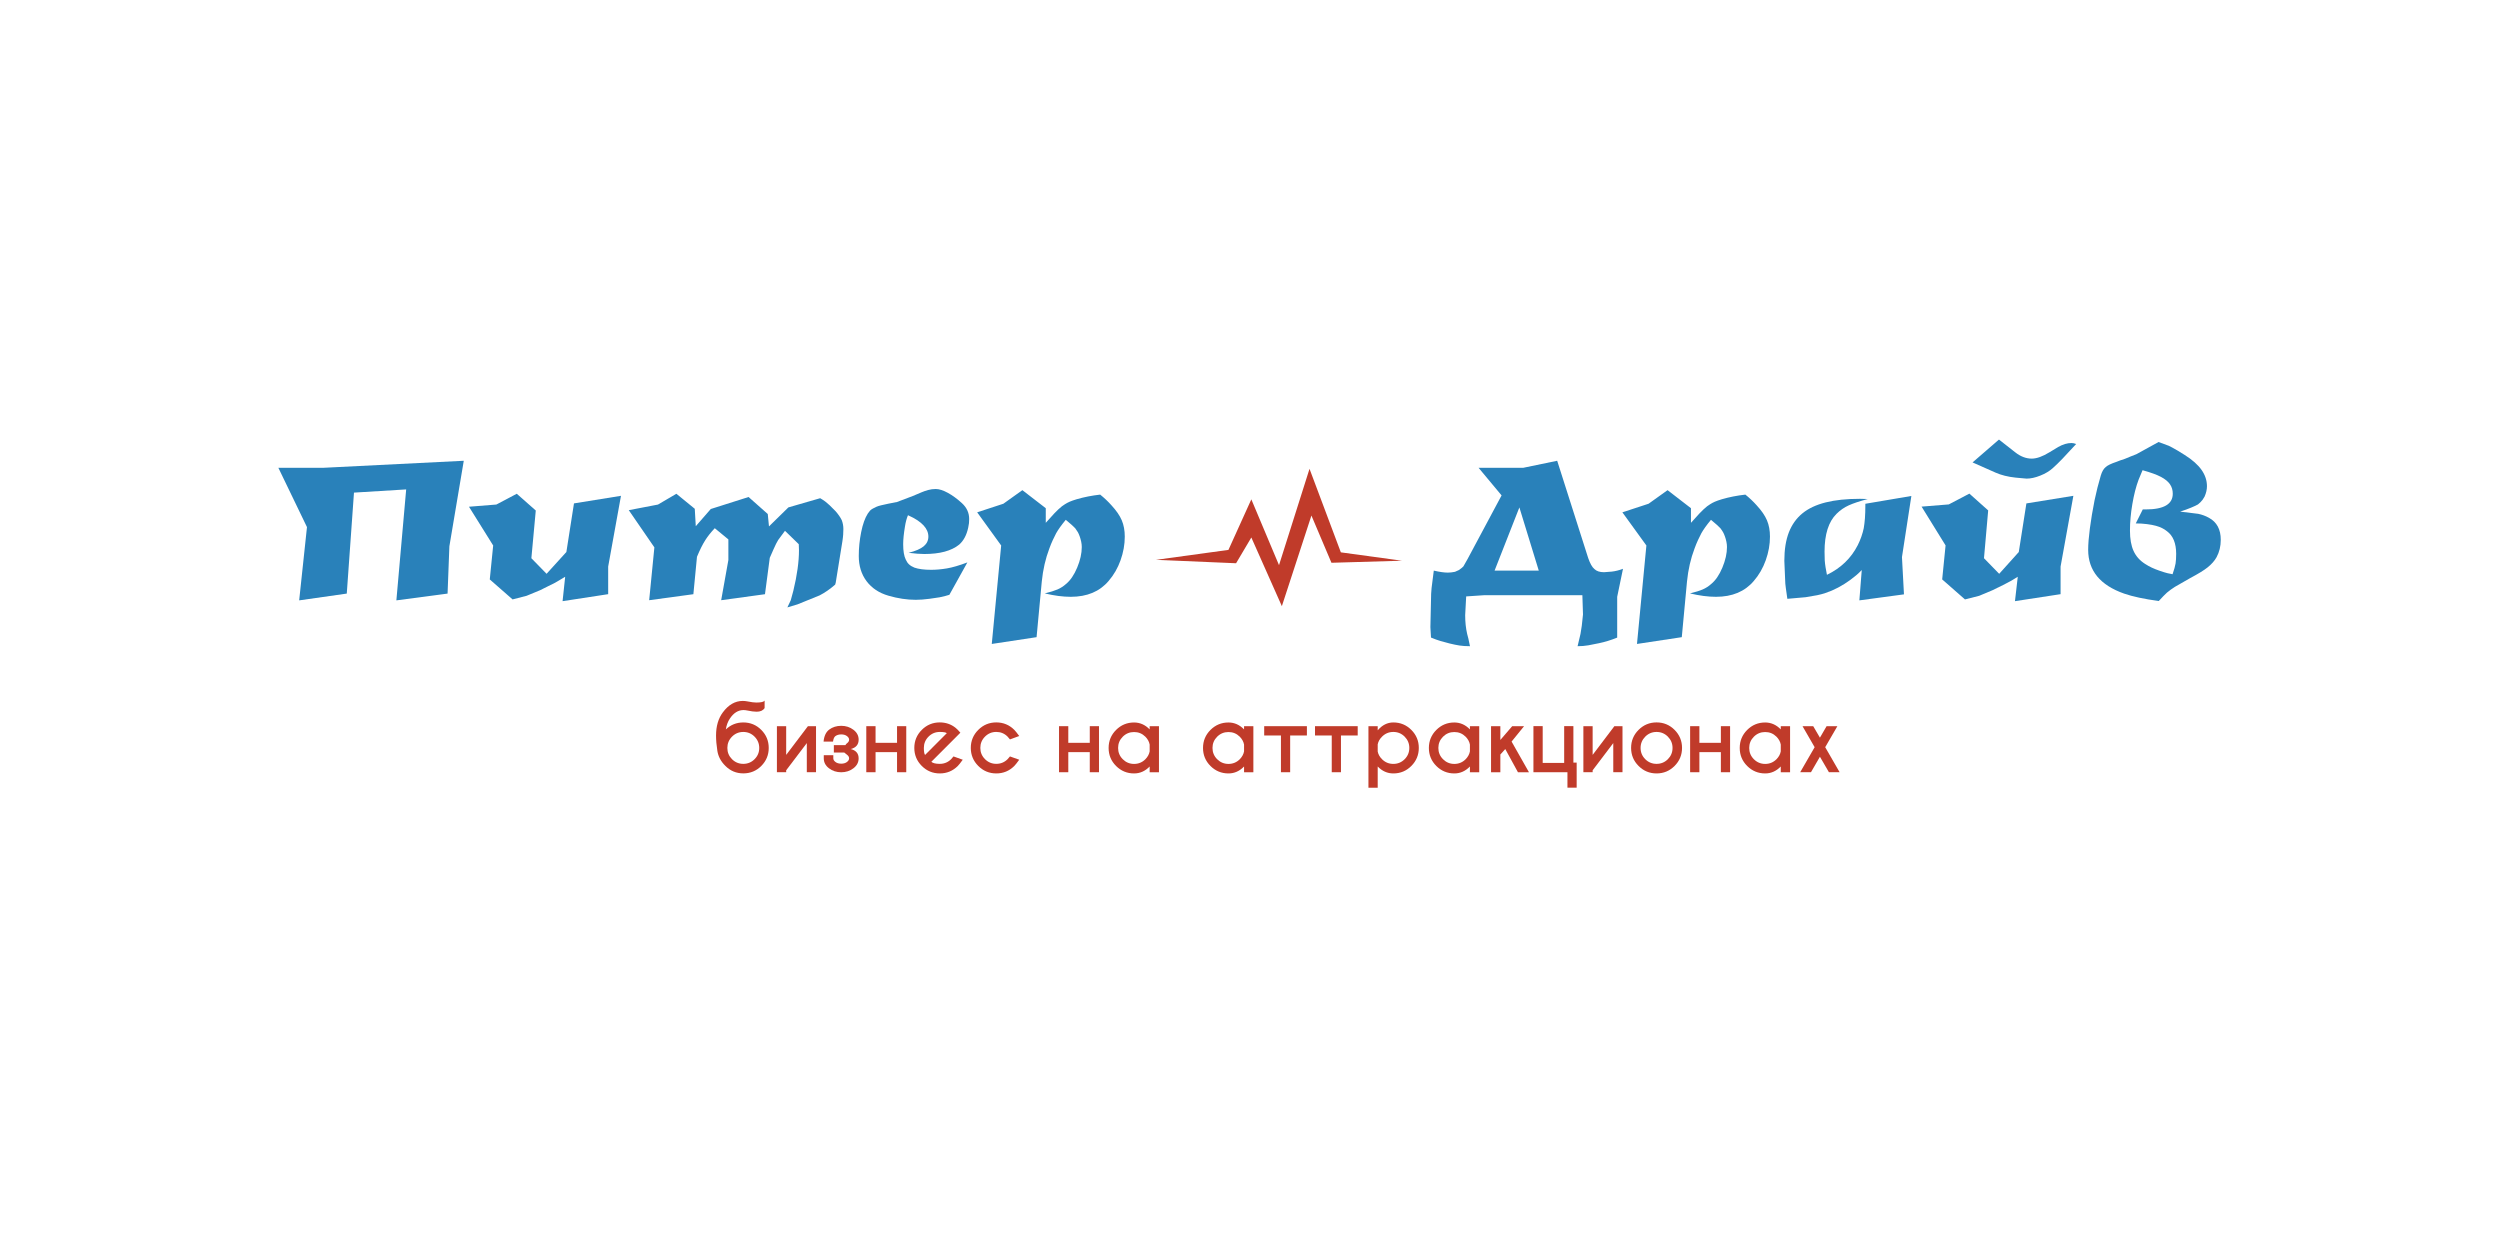
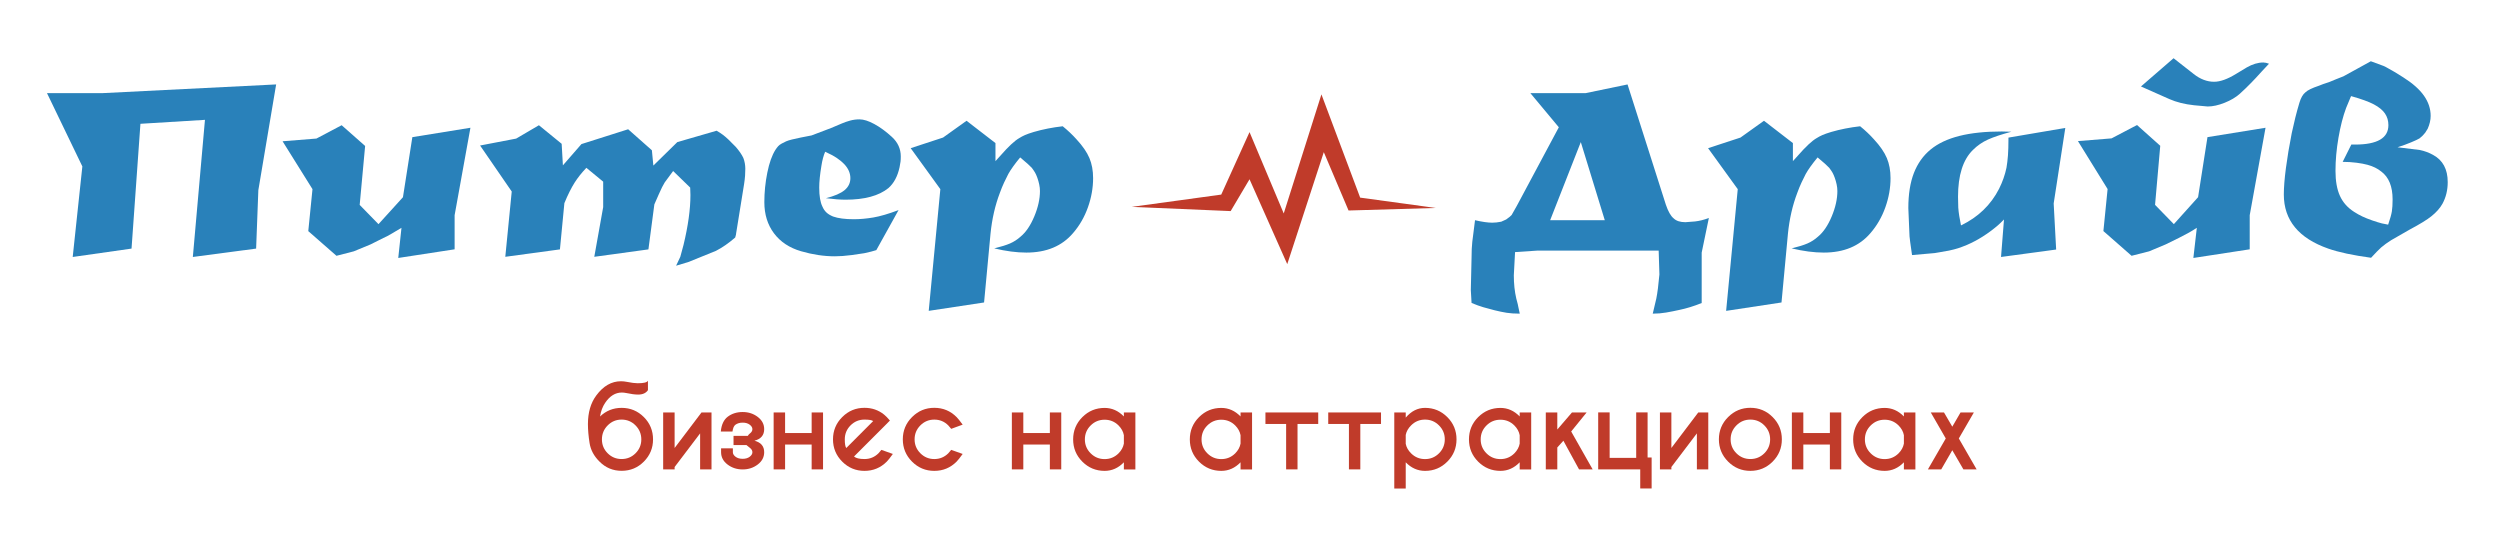
- <svg xmlns="http://www.w3.org/2000/svg" version="1.1" id="Layer_1" x="0px" y="0px" width="300px" height="150px" viewBox="0 0 300 150" enable-background="new 0 0 300 150" xml:space="preserve">
+ <svg xmlns="http://www.w3.org/2000/svg" version="1.1" id="Layer_1" x="0px" y="0px" width="306.334px" height="65.333px" viewBox="0 0 306.334 65.333" enable-background="new 0 0 306.334 65.333" xml:space="preserve">
  <g>
-     <path fill="#2981BA" d="M55.653,55.292l-1.728,10.267l-0.216,5.672l-6.144,0.813l1.176-13.314l-6.264,0.383l-0.864,12.117   l-5.712,0.814l0.936-8.792l-3.432-7.114h5.352L55.653,55.292z" />
-     <path fill="#2981BA" d="M74.517,59.498l-1.536,8.492V71.3l-5.472,0.84l0.312-2.928c-0.353,0.208-0.668,0.397-0.948,0.565   c-0.28,0.168-0.548,0.309-0.804,0.421l-0.432,0.216l-0.432,0.216l-0.384,0.192l-1.632,0.674l-1.68,0.433l-2.736-2.397l0.408-4.074   l-2.904-4.65l3.288-0.264l2.448-1.294l2.28,2.012l-0.528,5.725l1.824,1.869l2.376-2.616l0.912-5.832L74.517,59.498z" />
-     <path fill="#2981BA" d="M92.277,63.169l2.328-2.28l3.816-1.104c0.224,0.128,0.432,0.264,0.624,0.408   c0.128,0.096,0.296,0.24,0.504,0.432l0.72,0.72c0.336,0.384,0.583,0.744,0.744,1.08c0.128,0.336,0.192,0.688,0.192,1.056   c0,0.208-0.008,0.432-0.024,0.672c-0.016,0.24-0.048,0.513-0.096,0.816l-0.48,2.976l-0.264,1.632l-0.024,0.144l-0.024,0.168   l-0.072,0.264c-0.624,0.544-1.248,0.977-1.872,1.296l-2.664,1.08l-1.2,0.36l0.408-0.864l0.312-1.152   c0.448-1.856,0.672-3.472,0.672-4.848l-0.024-0.72l-1.656-1.608l-0.816,1.104c-0.144,0.224-0.336,0.608-0.576,1.152   c-0.144,0.336-0.288,0.664-0.432,0.984l-0.576,4.368l-5.256,0.72l0.864-4.824v-2.472l-1.632-1.344   c-0.256,0.272-0.472,0.52-0.648,0.744c-0.176,0.225-0.336,0.448-0.48,0.672c-0.336,0.528-0.672,1.2-1.008,2.016l-0.432,4.488   l-5.304,0.72l0.624-6.339l-3.072-4.466l3.504-0.672l2.208-1.297l2.208,1.803l0.12,2.091l1.8-2.064l4.536-1.44l2.304,2.04   L92.277,63.169z" />
-     <path fill="#2981BA" d="M109.029,66.337c0.832-0.208,1.436-0.468,1.812-0.78s0.564-0.7,0.564-1.164c0-0.48-0.192-0.928-0.576-1.344   c-0.192-0.208-0.436-0.412-0.732-0.612c-0.296-0.2-0.676-0.404-1.14-0.612c-0.16,0.384-0.28,0.832-0.36,1.344   c-0.144,0.864-0.216,1.576-0.216,2.136c0,0.816,0.104,1.432,0.312,1.848c0.096,0.225,0.224,0.412,0.384,0.564   c0.16,0.152,0.375,0.285,0.648,0.396c0.496,0.176,1.167,0.264,2.016,0.264c0.592,0,1.22-0.056,1.884-0.168   c0.664-0.112,1.484-0.352,2.46-0.72l-2.16,3.888l-0.504,0.144c-0.24,0.064-0.464,0.116-0.672,0.156   c-0.208,0.04-0.616,0.1-1.224,0.18s-1.152,0.12-1.632,0.12c-1.056,0-2.148-0.164-3.276-0.492c-1.128-0.328-2.004-0.908-2.628-1.74   s-0.936-1.84-0.936-3.024c0-0.96,0.096-1.916,0.288-2.868c0.192-0.952,0.456-1.692,0.792-2.22c0.096-0.144,0.184-0.26,0.264-0.348   s0.192-0.172,0.336-0.252s0.288-0.152,0.432-0.216c0.144-0.063,0.332-0.124,0.564-0.18s0.52-0.12,0.864-0.192   c0.344-0.072,0.692-0.14,1.044-0.204l1.896-0.72c0.352-0.144,0.711-0.296,1.08-0.456c0.224-0.096,0.48-0.184,0.768-0.264   c0.288-0.08,0.592-0.12,0.912-0.12c0.4,0,0.88,0.152,1.44,0.456c0.56,0.304,1.128,0.72,1.704,1.248   c0.576,0.528,0.864,1.16,0.864,1.896c0,0.208-0.008,0.376-0.024,0.504s-0.048,0.312-0.096,0.552   c-0.192,0.88-0.552,1.552-1.08,2.016c-0.928,0.752-2.32,1.128-4.176,1.128C110.429,66.481,109.797,66.434,109.029,66.337z" />
-     <path fill="#2981BA" d="M122.685,58.819l2.808,2.166v1.752l0.48-0.528c0.768-0.88,1.375-1.448,1.824-1.704   c0.176-0.112,0.364-0.212,0.564-0.3s0.484-0.188,0.852-0.3c0.88-0.256,1.816-0.44,2.808-0.552c0.496,0.4,0.944,0.824,1.344,1.272   c0.592,0.64,1.008,1.244,1.248,1.812c0.24,0.568,0.36,1.22,0.36,1.956c0,0.944-0.168,1.888-0.504,2.832   c-0.336,0.944-0.816,1.776-1.44,2.496c-1.072,1.264-2.584,1.896-4.536,1.896c-0.944,0-1.984-0.136-3.12-0.408   c0.656-0.16,1.167-0.32,1.536-0.48c0.368-0.16,0.704-0.375,1.008-0.648c0.528-0.432,0.976-1.088,1.344-1.968   s0.552-1.704,0.552-2.472c0-0.208-0.024-0.424-0.072-0.648c-0.048-0.224-0.108-0.436-0.18-0.636   c-0.072-0.2-0.144-0.364-0.216-0.492c-0.072-0.128-0.18-0.288-0.324-0.48c-0.192-0.208-0.568-0.544-1.128-1.008   c-0.528,0.64-0.912,1.176-1.152,1.608c-0.128,0.24-0.264,0.516-0.408,0.828s-0.28,0.645-0.408,0.996   c-0.464,1.216-0.768,2.544-0.912,3.984l-0.624,6.667l-5.376,0.814l1.128-11.816l-2.88-3.979l3.144-1.031L122.685,58.819z" />
-     <path fill="#2981BA" d="M189.885,71.425h-4.128h-7.656l-2.16,0.144l-0.12,2.256c0,0.816,0.08,1.568,0.24,2.256l0.144,0.551   l0.049,0.24l0.144,0.672c-0.491,0-0.915-0.027-1.271-0.084s-0.744-0.137-1.164-0.24c-0.419-0.105-0.791-0.206-1.116-0.303   c-0.324-0.097-0.701-0.232-1.128-0.41l-0.072-1.254l0.072-3.161c0-0.595,0.023-1.106,0.071-1.532   c0.049-0.426,0.136-1.122,0.265-2.087c0.688,0.16,1.248,0.24,1.68,0.24c0.16,0,0.296-0.008,0.408-0.024   c0.111-0.016,0.264-0.04,0.456-0.072l0.479-0.216c0.272-0.192,0.448-0.336,0.528-0.432l0.504-0.888l4.08-7.632l-2.76-3.312h5.352   l4.08-0.846l3.72,11.672c0.225,0.655,0.473,1.095,0.744,1.318c0.256,0.256,0.64,0.384,1.152,0.384l0.936-0.072   c0.433-0.048,0.88-0.16,1.345-0.336l-0.696,3.36v4.896c-0.752,0.304-1.48,0.527-2.184,0.672c-0.433,0.096-0.856,0.18-1.272,0.252   s-0.849,0.107-1.296,0.107l0.347-1.469c0.108-0.531,0.209-1.31,0.301-2.337L189.885,71.425z M179.349,68.474h5.304l-2.328-7.584   L179.349,68.474z" />
-     <path fill="#2981BA" d="M200.108,58.819l2.808,2.166v1.752l0.48-0.528c0.768-0.88,1.376-1.448,1.824-1.704   c0.176-0.112,0.363-0.212,0.563-0.3s0.483-0.188,0.853-0.3c0.879-0.256,1.815-0.44,2.808-0.552c0.496,0.4,0.943,0.824,1.344,1.272   c0.592,0.64,1.008,1.244,1.248,1.812c0.24,0.568,0.36,1.22,0.36,1.956c0,0.944-0.168,1.888-0.504,2.832   c-0.336,0.944-0.816,1.776-1.44,2.496c-1.072,1.264-2.584,1.896-4.536,1.896c-0.944,0-1.983-0.136-3.12-0.408   c0.656-0.16,1.168-0.32,1.536-0.48c0.368-0.16,0.704-0.375,1.008-0.648c0.528-0.432,0.977-1.088,1.345-1.968   c0.367-0.88,0.552-1.704,0.552-2.472c0-0.208-0.024-0.424-0.072-0.648s-0.107-0.436-0.18-0.636c-0.072-0.2-0.145-0.364-0.216-0.492   c-0.072-0.128-0.181-0.288-0.324-0.48c-0.192-0.208-0.568-0.544-1.128-1.008c-0.528,0.64-0.912,1.176-1.152,1.608   c-0.128,0.24-0.264,0.516-0.408,0.828c-0.144,0.312-0.279,0.645-0.407,0.996c-0.465,1.216-0.769,2.544-0.912,3.984l-0.624,6.667   l-5.376,0.814l1.128-11.816l-2.88-3.979l3.144-1.031L200.108,58.819z" />
-     <path fill="#2981BA" d="M229.364,59.516l-1.128,7.334l0.24,4.473l-5.353,0.721l0.288-3.642l-0.312,0.312l-0.288,0.264   c-0.96,0.816-1.96,1.448-3,1.896c-0.353,0.144-0.641,0.252-0.864,0.324c-0.225,0.072-0.521,0.148-0.888,0.228l-1.393,0.24   l-2.184,0.192c-0.064-0.464-0.124-0.888-0.18-1.272c-0.057-0.384-0.084-0.72-0.084-1.008l-0.097-2.28   c0-1.344,0.181-2.479,0.54-3.408c0.36-0.928,0.9-1.688,1.62-2.28c0.72-0.592,1.652-1.032,2.796-1.32s2.517-0.432,4.116-0.432   l0.937,0.024c-0.961,0.256-1.717,0.508-2.269,0.756s-1.044,0.588-1.476,1.02c-0.96,0.944-1.44,2.456-1.44,4.536l0.024,1.056   c0.016,0.24,0.048,0.512,0.096,0.816c0.048,0.304,0.104,0.608,0.168,0.912c1.664-0.8,2.896-1.985,3.696-3.554   c0.336-0.672,0.576-1.353,0.72-2.041c0.063-0.369,0.111-0.769,0.144-1.201c0.032-0.433,0.049-0.961,0.049-1.585v-0.144   L229.364,59.516z" />
-     <path fill="#2981BA" d="M248.804,59.498l-1.535,8.492V71.3l-5.473,0.84l0.336-2.928c-0.32,0.208-0.575,0.365-0.768,0.469   c-0.192,0.104-0.521,0.277-0.984,0.517l-1.271,0.625l-1.608,0.674l-1.704,0.433l-2.735-2.4l0.407-4.08l-2.88-4.656l3.265-0.264   l2.472-1.296l2.256,2.016l-0.504,5.736l1.824,1.872l2.352-2.616l0.912-5.832L248.804,59.498z M239.876,52.748l1.944,1.524   c0.64,0.508,1.304,0.762,1.992,0.762c0.592,0,1.304-0.256,2.136-0.768l1.032-0.624c0.56-0.32,1.096-0.48,1.607-0.48   c0.16,0,0.344,0.04,0.553,0.12l-0.696,0.744c-0.433,0.48-0.752,0.824-0.96,1.032c-0.4,0.416-0.792,0.796-1.176,1.14   c-0.385,0.344-0.876,0.636-1.477,0.876c-0.6,0.24-1.148,0.36-1.644,0.36l-1.32-0.12c-0.912-0.096-1.712-0.296-2.4-0.6l-2.76-1.224   L239.876,52.748z" />
-     <path fill="#2981BA" d="M259.052,72.122c-1.761-0.24-3.145-0.536-4.152-0.888c-2.88-1.008-4.32-2.76-4.32-5.256   c0-0.672,0.068-1.528,0.204-2.568s0.324-2.168,0.564-3.384c0.111-0.528,0.228-1.032,0.348-1.512s0.252-0.96,0.396-1.44   c0.144-0.48,0.336-0.816,0.575-1.008c0.208-0.208,0.648-0.424,1.32-0.648l0.432-0.168l0.576-0.192l0.696-0.288l0.672-0.264   l2.664-1.464c0.768,0.288,1.18,0.44,1.236,0.456c0.056,0.016,0.195,0.088,0.42,0.216c0.128,0.064,0.34,0.184,0.636,0.36   s0.58,0.352,0.853,0.528c0.911,0.576,1.584,1.172,2.016,1.788c0.432,0.616,0.647,1.268,0.647,1.956c0,0.4-0.096,0.816-0.287,1.248   c-0.081,0.144-0.16,0.272-0.24,0.384c-0.16,0.208-0.345,0.392-0.552,0.552c-0.16,0.096-0.433,0.225-0.816,0.384   c-0.384,0.16-0.824,0.32-1.32,0.48l2.16,0.264c0.464,0.096,0.896,0.256,1.296,0.48c0.944,0.512,1.416,1.392,1.416,2.64   c0,0.768-0.168,1.464-0.504,2.088c-0.24,0.432-0.6,0.84-1.08,1.224c-0.416,0.336-1.12,0.768-2.112,1.296l-1.8,1.032   c-0.176,0.112-0.348,0.228-0.516,0.348s-0.316,0.236-0.444,0.348s-0.272,0.252-0.432,0.42   C259.443,71.702,259.259,71.897,259.052,72.122z M257.107,56.425l-0.48,1.15c-0.304,0.814-0.552,1.781-0.743,2.899   c-0.192,1.118-0.288,2.188-0.288,3.209c0,0.99,0.144,1.8,0.432,2.431s0.744,1.146,1.368,1.545c0.271,0.176,0.544,0.328,0.815,0.456   c0.272,0.127,0.592,0.255,0.961,0.383c0.367,0.128,0.68,0.224,0.936,0.288c0.08,0.016,0.279,0.056,0.6,0.12   c0.192-0.56,0.313-0.988,0.36-1.284c0.048-0.296,0.072-0.684,0.072-1.164c0-1.264-0.368-2.168-1.104-2.712   c-0.352-0.288-0.792-0.504-1.319-0.648c-0.288-0.08-0.648-0.148-1.08-0.204c-0.433-0.056-0.881-0.084-1.345-0.084l0.841-1.68h0.359   c2.16,0,3.24-0.628,3.24-1.886c0-0.43-0.112-0.808-0.336-1.134c-0.225-0.326-0.584-0.621-1.08-0.883S258.083,56.696,257.107,56.425   z" />
+     <g>
+       <path fill="#2981BA" d="M33.837,10.345l-2.181,12.958l-0.272,7.158l-7.754,1.027l1.484-16.803l-7.906,0.484l-1.09,15.292    l-7.209,1.027l1.182-11.095l-4.332-8.979h6.754L33.837,10.345z" />
+       <path fill="#2981BA" d="M57.644,15.654l-1.938,10.717v4.178l-6.906,1.06l0.394-3.695c-0.444,0.263-0.843,0.501-1.197,0.714    s-0.692,0.39-1.015,0.531l-0.545,0.273l-0.545,0.273l-0.484,0.243l-2.06,0.85l-2.12,0.546l-3.453-3.024l0.515-5.142l-3.665-5.868    l4.15-0.333l3.089-1.633l2.877,2.54l-0.667,7.225l2.302,2.358l2.999-3.301l1.151-7.36L57.644,15.654z" />
+       <path fill="#2981BA" d="M80.058,20.288l2.938-2.877l4.816-1.393c0.283,0.162,0.545,0.333,0.788,0.515    c0.162,0.122,0.374,0.303,0.636,0.545l0.909,0.909c0.424,0.485,0.737,0.939,0.939,1.363c0.161,0.424,0.242,0.869,0.242,1.333    c0,0.263-0.01,0.545-0.03,0.848c-0.021,0.303-0.061,0.646-0.121,1.03l-0.606,3.756l-0.333,2.06l-0.03,0.182l-0.03,0.212    l-0.091,0.333c-0.788,0.687-1.575,1.232-2.363,1.636l-3.362,1.363l-1.515,0.455l0.515-1.091l0.394-1.454    c0.565-2.342,0.848-4.381,0.848-6.119l-0.03-0.909l-2.09-2.029l-1.03,1.394c-0.182,0.283-0.424,0.768-0.727,1.454    c-0.182,0.424-0.364,0.838-0.545,1.242l-0.727,5.513l-6.633,0.908l1.09-6.088v-3.12l-2.06-1.696    c-0.323,0.343-0.596,0.656-0.818,0.939s-0.424,0.565-0.605,0.848c-0.424,0.666-0.848,1.514-1.272,2.544l-0.545,5.665l-6.694,0.908    l0.788-8l-3.877-5.637l4.422-0.848l2.787-1.636l2.787,2.275l0.151,2.639l2.271-2.604l5.725-1.817l2.908,2.574L80.058,20.288z" />
+       <path fill="#2981BA" d="M101.2,24.286c1.05-0.262,1.813-0.591,2.287-0.984c0.474-0.394,0.712-0.883,0.712-1.469    c0-0.606-0.243-1.171-0.727-1.696c-0.243-0.262-0.551-0.52-0.924-0.772c-0.374-0.252-0.854-0.509-1.439-0.772    c-0.202,0.484-0.354,1.05-0.454,1.696c-0.182,1.091-0.273,1.989-0.273,2.696c0,1.03,0.131,1.808,0.394,2.333    c0.121,0.283,0.282,0.52,0.484,0.712c0.202,0.192,0.475,0.358,0.818,0.5c0.626,0.223,1.474,0.333,2.544,0.333    c0.747,0,1.54-0.071,2.378-0.212c0.837-0.141,1.873-0.444,3.104-0.909l-2.726,4.907l-0.636,0.182    c-0.303,0.081-0.586,0.146-0.848,0.197c-0.263,0.05-0.777,0.126-1.544,0.227c-0.768,0.101-1.454,0.151-2.06,0.151    c-1.333,0-2.71-0.207-4.134-0.621c-1.423-0.414-2.529-1.146-3.317-2.196c-0.787-1.049-1.181-2.322-1.181-3.816    c0-1.211,0.121-2.418,0.364-3.62c0.242-1.201,0.575-2.135,1-2.802c0.121-0.182,0.232-0.328,0.333-0.439    c0.101-0.111,0.242-0.217,0.424-0.318c0.182-0.101,0.364-0.192,0.545-0.273c0.182-0.08,0.419-0.156,0.712-0.227    c0.292-0.07,0.656-0.151,1.09-0.242c0.434-0.091,0.873-0.177,1.317-0.257l2.393-0.909c0.444-0.182,0.898-0.374,1.363-0.576    c0.283-0.121,0.606-0.232,0.969-0.333c0.364-0.101,0.747-0.152,1.151-0.152c0.504,0,1.11,0.192,1.817,0.576    c0.707,0.384,1.423,0.909,2.15,1.575c0.727,0.666,1.09,1.464,1.09,2.393c0,0.263-0.01,0.475-0.03,0.636    c-0.021,0.162-0.061,0.394-0.121,0.697c-0.242,1.111-0.697,1.958-1.363,2.544c-1.171,0.95-2.928,1.424-5.271,1.424    C102.967,24.468,102.169,24.407,101.2,24.286z" />
+       <path fill="#2981BA" d="M118.434,14.798l3.544,2.734v2.211l0.606-0.667c0.969-1.11,1.736-1.827,2.302-2.15    c0.222-0.141,0.459-0.268,0.712-0.379c0.252-0.11,0.61-0.237,1.075-0.378c1.11-0.323,2.292-0.555,3.544-0.697    c0.626,0.505,1.191,1.041,1.696,1.605c0.747,0.808,1.272,1.57,1.575,2.287c0.303,0.717,0.454,1.54,0.454,2.469    c0,1.192-0.212,2.383-0.636,3.574c-0.425,1.192-1.03,2.241-1.817,3.15c-1.354,1.596-3.262,2.393-5.725,2.393    c-1.192,0-2.504-0.171-3.938-0.515c0.828-0.202,1.474-0.403,1.939-0.605c0.464-0.202,0.888-0.474,1.271-0.818    c0.667-0.545,1.231-1.373,1.696-2.484c0.465-1.11,0.697-2.15,0.697-3.12c0-0.262-0.03-0.535-0.091-0.818    c-0.062-0.283-0.137-0.55-0.228-0.803c-0.091-0.252-0.182-0.459-0.272-0.621c-0.091-0.161-0.228-0.363-0.409-0.605    c-0.242-0.262-0.717-0.687-1.424-1.272c-0.666,0.808-1.15,1.484-1.454,2.03c-0.162,0.303-0.333,0.651-0.515,1.045    c-0.182,0.394-0.354,0.813-0.515,1.257c-0.586,1.535-0.969,3.211-1.151,5.028l-0.788,8.414L113.8,38.09l1.424-14.913l-3.635-5.021    l3.968-1.301L118.434,14.798z" />
+       <path fill="#2981BA" d="M203.243,30.708h-5.21h-9.662l-2.726,0.182l-0.151,2.847c0,1.03,0.101,1.979,0.303,2.847l0.182,0.697    l0.061,0.303l0.182,0.848c-0.62,0-1.154-0.036-1.604-0.106c-0.449-0.071-0.939-0.173-1.469-0.304    c-0.529-0.133-0.999-0.26-1.409-0.381c-0.41-0.122-0.885-0.294-1.424-0.518l-0.091-1.583l0.091-3.989    c0-0.751,0.03-1.396,0.091-1.934c0.061-0.538,0.171-1.416,0.333-2.634c0.868,0.202,1.575,0.303,2.12,0.303    c0.202,0,0.374-0.01,0.516-0.03c0.141-0.02,0.333-0.05,0.575-0.091l0.605-0.272c0.344-0.243,0.565-0.424,0.667-0.545l0.636-1.121    l5.149-9.632l-3.483-4.18h6.754l5.149-1.068l4.695,14.731c0.282,0.828,0.595,1.382,0.938,1.664    c0.323,0.323,0.808,0.484,1.454,0.484l1.182-0.091c0.545-0.061,1.11-0.202,1.696-0.424l-0.879,4.241v6.179    c-0.949,0.383-1.868,0.666-2.756,0.848c-0.546,0.122-1.081,0.228-1.605,0.318c-0.525,0.091-1.07,0.136-1.636,0.136l0.438-1.855    c0.136-0.669,0.263-1.652,0.379-2.95L203.243,30.708z M189.946,26.982h6.694l-2.938-9.572L189.946,26.982z" />
+       <path fill="#2981BA" d="M216.147,14.798l3.544,2.734v2.211l0.605-0.667c0.969-1.11,1.736-1.827,2.302-2.15    c0.222-0.141,0.459-0.268,0.712-0.379c0.252-0.11,0.61-0.237,1.075-0.378c1.11-0.323,2.292-0.555,3.544-0.697    c0.626,0.505,1.191,1.041,1.696,1.605c0.747,0.808,1.272,1.57,1.575,2.287c0.303,0.717,0.454,1.54,0.454,2.469    c0,1.192-0.212,2.383-0.636,3.574c-0.425,1.192-1.03,2.241-1.817,3.15c-1.354,1.596-3.262,2.393-5.725,2.393    c-1.192,0-2.505-0.171-3.938-0.515c0.827-0.202,1.474-0.403,1.938-0.605c0.464-0.202,0.888-0.474,1.271-0.818    c0.667-0.545,1.231-1.373,1.696-2.484c0.465-1.11,0.697-2.15,0.697-3.12c0-0.262-0.03-0.535-0.091-0.818    c-0.062-0.283-0.137-0.55-0.228-0.803c-0.091-0.252-0.182-0.459-0.272-0.621c-0.091-0.161-0.228-0.363-0.409-0.605    c-0.242-0.262-0.717-0.687-1.424-1.272c-0.666,0.808-1.15,1.484-1.454,2.03c-0.161,0.303-0.333,0.651-0.515,1.045    c-0.182,0.394-0.354,0.813-0.515,1.257c-0.586,1.535-0.97,3.211-1.151,5.028l-0.787,8.414l-6.785,1.029l1.424-14.913l-3.635-5.021    l3.968-1.301L216.147,14.798z" />
+       <path fill="#2981BA" d="M253.069,15.676l-1.424,9.256l0.303,5.645l-6.754,0.911l0.363-4.596l-0.394,0.394l-0.364,0.333    c-1.211,1.03-2.474,1.828-3.786,2.393c-0.444,0.182-0.808,0.318-1.09,0.409c-0.283,0.091-0.656,0.187-1.121,0.288l-1.757,0.303    l-2.756,0.242c-0.081-0.585-0.157-1.121-0.228-1.605c-0.07-0.485-0.105-0.909-0.105-1.272l-0.121-2.877    c0-1.696,0.227-3.13,0.681-4.301c0.455-1.17,1.137-2.13,2.045-2.877c0.909-0.747,2.085-1.302,3.528-1.666    c1.444-0.364,3.176-0.545,5.195-0.545l1.181,0.03c-1.211,0.323-2.165,0.641-2.862,0.954c-0.696,0.313-1.317,0.742-1.862,1.287    c-1.212,1.192-1.817,3.1-1.817,5.725l0.03,1.333c0.02,0.303,0.061,0.646,0.121,1.03c0.061,0.384,0.131,0.768,0.212,1.151    c2.1-1.01,3.654-2.505,4.665-4.485c0.424-0.849,0.727-1.707,0.908-2.576c0.08-0.465,0.141-0.97,0.182-1.516    c0.04-0.545,0.061-1.212,0.061-2v-0.182L253.069,15.676z" />
+       <path fill="#2981BA" d="M277.604,15.654l-1.938,10.717v4.178l-6.905,1.06l0.424-3.695c-0.404,0.263-0.728,0.46-0.97,0.592    c-0.242,0.131-0.656,0.349-1.241,0.652l-1.605,0.789l-2.029,0.85l-2.15,0.546l-3.453-3.029l0.515-5.149l-3.635-5.876l4.119-0.333    l3.12-1.636l2.847,2.544l-0.636,7.239l2.302,2.362l2.969-3.301l1.151-7.36L277.604,15.654z M266.336,7.135l2.454,1.923    c0.807,0.641,1.646,0.961,2.514,0.961c0.747,0,1.646-0.323,2.695-0.969l1.303-0.787c0.707-0.404,1.383-0.606,2.029-0.606    c0.202,0,0.435,0.051,0.697,0.151l-0.879,0.939c-0.545,0.606-0.949,1.041-1.211,1.302c-0.506,0.525-1,1.005-1.484,1.439    c-0.485,0.435-1.105,0.803-1.863,1.105c-0.757,0.303-1.449,0.455-2.074,0.455l-1.666-0.151c-1.151-0.122-2.161-0.374-3.029-0.757    l-3.483-1.545L266.336,7.135z" />
+       <path fill="#2981BA" d="M290.536,31.586c-2.222-0.303-3.968-0.676-5.239-1.121c-3.635-1.272-5.452-3.483-5.452-6.633    c0-0.848,0.085-1.928,0.257-3.241c0.172-1.313,0.409-2.736,0.712-4.271c0.142-0.666,0.288-1.302,0.439-1.908    c0.151-0.605,0.318-1.211,0.5-1.817c0.182-0.605,0.424-1.03,0.727-1.272c0.263-0.262,0.817-0.535,1.666-0.818l0.545-0.212    l0.728-0.243l0.878-0.363l0.849-0.333l3.361-1.848c0.97,0.363,1.489,0.556,1.561,0.575c0.07,0.021,0.247,0.111,0.529,0.273    c0.162,0.081,0.43,0.232,0.803,0.454c0.374,0.223,0.732,0.444,1.075,0.667c1.151,0.727,2,1.479,2.545,2.256    c0.545,0.778,0.817,1.601,0.817,2.469c0,0.505-0.121,1.03-0.363,1.575c-0.102,0.182-0.202,0.343-0.303,0.484    c-0.202,0.263-0.435,0.495-0.696,0.697c-0.202,0.121-0.546,0.283-1.03,0.484c-0.484,0.202-1.04,0.404-1.666,0.606l2.727,0.333    c0.585,0.122,1.13,0.323,1.635,0.606c1.191,0.646,1.787,1.757,1.787,3.332c0,0.969-0.212,1.848-0.636,2.635    c-0.303,0.545-0.757,1.061-1.363,1.545c-0.525,0.424-1.413,0.969-2.665,1.636l-2.271,1.302c-0.223,0.142-0.439,0.288-0.651,0.439    s-0.399,0.298-0.561,0.439c-0.162,0.142-0.344,0.318-0.545,0.53C291.031,31.056,290.799,31.303,290.536,31.586z M288.083,11.776    l-0.605,1.451c-0.384,1.028-0.697,2.248-0.939,3.658c-0.242,1.411-0.363,2.761-0.363,4.051c0,1.25,0.182,2.272,0.545,3.068    s0.939,1.446,1.727,1.95c0.344,0.222,0.687,0.414,1.03,0.575c0.343,0.162,0.747,0.323,1.211,0.484    c0.465,0.161,0.858,0.282,1.182,0.363c0.101,0.02,0.354,0.07,0.757,0.151c0.243-0.707,0.395-1.247,0.455-1.62    s0.091-0.863,0.091-1.469c0-1.595-0.465-2.736-1.394-3.423c-0.444-0.363-1-0.636-1.666-0.818    c-0.363-0.101-0.817-0.186-1.363-0.257c-0.545-0.07-1.11-0.106-1.696-0.106l1.061-2.12h0.454c2.727,0,4.089-0.793,4.089-2.381    c0-0.542-0.141-1.02-0.424-1.432c-0.283-0.412-0.737-0.783-1.362-1.115C290.243,12.455,289.314,12.118,288.083,11.776z" />
+     </g>
+     <g>
+       <path fill="#C03B2A" d="M73.525,51.035c0.737-0.705,1.618-1.058,2.644-1.058c1.066,0,1.975,0.377,2.725,1.129    c0.75,0.752,1.125,1.664,1.125,2.735c0,1.058-0.374,1.964-1.122,2.718c-0.748,0.755-1.657,1.132-2.728,1.132    c-1.062,0-1.968-0.379-2.718-1.139c-0.673-0.664-1.077-1.421-1.21-2.271s-0.2-1.622-0.2-2.318c0-1.419,0.341-2.587,1.023-3.505    c0.859-1.161,1.867-1.741,3.023-1.741c0.239,0,0.481,0.024,0.725,0.074c0.556,0.113,1.001,0.169,1.335,0.169    c0.737,0,1.152-0.104,1.248-0.312v1.159c-0.244,0.361-0.646,0.542-1.207,0.542c-0.371,0-0.852-0.063-1.444-0.189    c-0.194-0.041-0.377-0.061-0.549-0.061c-0.795,0-1.478,0.422-2.047,1.268C73.833,49.833,73.625,50.388,73.525,51.035z     M73.756,53.841c0,0.664,0.235,1.231,0.705,1.701c0.47,0.47,1.04,0.705,1.708,0.705c0.664,0,1.232-0.235,1.705-0.705    s0.708-1.037,0.708-1.701c0-0.669-0.236-1.24-0.708-1.715s-1.041-0.712-1.705-0.712c-0.669,0-1.238,0.237-1.708,0.712    C73.991,52.601,73.756,53.172,73.756,53.841z" />
+       <path fill="#C03B2A" d="M81.26,50.54h1.403v4.353l3.294-4.353h1.227v6.976h-1.396v-4.413l-3.125,4.122v0.291H81.26V50.54z" />
+       <path fill="#C03B2A" d="M92.445,54.003c0.795,0.204,1.193,0.674,1.193,1.41c0,0.602-0.263,1.103-0.79,1.505    s-1.142,0.604-1.847,0.604c-0.709,0-1.328-0.201-1.854-0.604s-0.79-0.903-0.79-1.505v-0.481h1.444v0.481    c0,0.203,0.11,0.389,0.332,0.556c0.221,0.168,0.511,0.251,0.868,0.251c0.353,0,0.639-0.083,0.861-0.251    c0.221-0.167,0.332-0.353,0.332-0.556c0-0.198-0.099-0.375-0.298-0.528c-0.145-0.104-0.289-0.222-0.434-0.353h-1.58v-1.125h1.749    c0.072-0.122,0.158-0.22,0.258-0.292c0.203-0.153,0.305-0.33,0.305-0.528c0-0.199-0.111-0.382-0.332-0.55    c-0.222-0.167-0.508-0.25-0.861-0.25c-0.357,0-0.655,0.088-0.895,0.264c-0.181,0.141-0.298,0.416-0.353,0.827h-1.43    c0.077-0.836,0.359-1.441,0.848-1.816c0.51-0.384,1.121-0.576,1.83-0.576c0.705,0,1.321,0.2,1.847,0.6    c0.526,0.4,0.79,0.9,0.79,1.502C93.638,53.324,93.24,53.796,92.445,54.003z" />
+       <path fill="#C03B2A" d="M100.85,57.515h-1.396v-3.044H96.2v3.044h-1.403V50.54H96.2v2.522h3.254V50.54h1.396V57.515z" />
+       <path fill="#C03B2A" d="M104.646,55.936c0.235,0.208,0.662,0.312,1.281,0.312c0.668,0,1.24-0.235,1.715-0.705    c0.059-0.063,0.178-0.203,0.359-0.42l1.403,0.501c-0.343,0.475-0.592,0.789-0.746,0.942c-0.754,0.755-1.665,1.132-2.731,1.132    c-1.062,0-1.971-0.377-2.725-1.132c-0.755-0.755-1.132-1.665-1.132-2.731s0.377-1.978,1.132-2.731    c0.754-0.755,1.663-1.133,2.725-1.133c0.913,0,1.712,0.276,2.399,0.827c0.113,0.095,0.224,0.196,0.332,0.306    c0.045,0.045,0.174,0.188,0.387,0.427l-0.705,0.712L104.646,55.936z M106.992,51.597c-0.158-0.122-0.513-0.183-1.064-0.183    c-0.665,0-1.233,0.236-1.705,0.708c-0.472,0.473-0.708,1.043-0.708,1.712c0,0.547,0.061,0.901,0.183,1.064L106.992,51.597z" />
+       <path fill="#C03B2A" d="M116.556,55.123l1.403,0.501c-0.343,0.475-0.592,0.789-0.746,0.942c-0.754,0.755-1.665,1.132-2.731,1.132    c-1.062,0-1.971-0.377-2.725-1.132c-0.755-0.755-1.132-1.665-1.132-2.731s0.377-1.978,1.132-2.731    c0.754-0.755,1.663-1.133,2.725-1.133c1.066,0,1.977,0.378,2.731,1.133c0.154,0.153,0.402,0.463,0.746,0.928l-1.403,0.516    c-0.181-0.222-0.303-0.363-0.366-0.427c-0.47-0.471-1.04-0.705-1.708-0.705c-0.665,0-1.233,0.236-1.705,0.708    c-0.472,0.473-0.708,1.043-0.708,1.712c0,0.664,0.236,1.232,0.708,1.705c0.472,0.472,1.041,0.708,1.705,0.708    c0.668,0,1.24-0.235,1.715-0.705C116.255,55.479,116.375,55.339,116.556,55.123z" />
+       <path fill="#C03B2A" d="M130.039,57.515h-1.396v-3.044h-3.253v3.044h-1.403V50.54h1.403v2.522h3.253V50.54h1.396V57.515z" />
+       <path fill="#C03B2A" d="M137.712,51.028V50.54h1.41v6.982h-1.41v-0.874c-0.678,0.7-1.464,1.05-2.359,1.05    c-1.066,0-1.976-0.376-2.729-1.128c-0.752-0.753-1.128-1.662-1.128-2.729s0.376-1.977,1.128-2.729    c0.753-0.753,1.662-1.129,2.729-1.129C136.248,49.984,137.034,50.333,137.712,51.028z M137.712,54.356v-1.03    c-0.081-0.438-0.299-0.836-0.651-1.192c-0.474-0.471-1.043-0.705-1.708-0.705c-0.669,0-1.239,0.234-1.711,0.705    c-0.473,0.47-0.709,1.039-0.709,1.708c0,0.664,0.236,1.232,0.709,1.705c0.472,0.472,1.042,0.708,1.711,0.708    c0.665,0,1.234-0.235,1.708-0.705C137.413,55.193,137.631,54.794,137.712,54.356z" />
+       <path fill="#C03B2A" d="M152.009,51.028V50.54h1.41v6.982h-1.41v-0.874c-0.678,0.7-1.464,1.05-2.359,1.05    c-1.066,0-1.976-0.376-2.729-1.128c-0.752-0.753-1.128-1.662-1.128-2.729s0.376-1.977,1.128-2.729    c0.753-0.753,1.662-1.129,2.729-1.129C150.545,49.984,151.331,50.333,152.009,51.028z M152.009,54.356v-1.03    c-0.081-0.438-0.299-0.836-0.651-1.192c-0.474-0.471-1.043-0.705-1.708-0.705c-0.669,0-1.239,0.234-1.711,0.705    c-0.473,0.47-0.709,1.039-0.709,1.708c0,0.664,0.236,1.232,0.709,1.705c0.472,0.472,1.042,0.708,1.711,0.708    c0.665,0,1.234-0.235,1.708-0.705C151.71,55.193,151.928,54.794,152.009,54.356z" />
+       <path fill="#C03B2A" d="M158.99,51.95v5.565h-1.396V51.95h-2.535v-1.41h6.467v1.41H158.99z" />
+       <path fill="#C03B2A" d="M166.685,51.95v5.565h-1.396V51.95h-2.535v-1.41h6.467v1.41H166.685z" />
+       <path fill="#C03B2A" d="M172.249,56.648v3.213h-1.403V50.54h1.403v0.631c0.678-0.795,1.467-1.193,2.366-1.193    c1.066,0,1.976,0.377,2.728,1.129c0.753,0.752,1.129,1.662,1.129,2.729s-0.376,1.977-1.129,2.731    c-0.752,0.755-1.661,1.132-2.728,1.132C173.716,57.698,172.927,57.348,172.249,56.648z M172.249,53.292v1.091    c0.086,0.43,0.305,0.818,0.657,1.166c0.471,0.47,1.04,0.705,1.709,0.705c0.668,0,1.239-0.236,1.711-0.708    c0.473-0.473,0.709-1.043,0.709-1.712c0-0.664-0.236-1.233-0.709-1.708c-0.472-0.475-1.043-0.712-1.711-0.712    c-0.669,0-1.238,0.237-1.709,0.712C172.554,52.474,172.335,52.863,172.249,53.292z" />
+       <path fill="#C03B2A" d="M186.213,51.028V50.54h1.41v6.982h-1.41v-0.874c-0.678,0.7-1.464,1.05-2.359,1.05    c-1.066,0-1.976-0.376-2.729-1.128c-0.752-0.753-1.128-1.662-1.128-2.729s0.376-1.977,1.128-2.729    c0.753-0.753,1.662-1.129,2.729-1.129C184.749,49.984,185.535,50.333,186.213,51.028z M186.213,54.356v-1.03    c-0.081-0.438-0.299-0.836-0.651-1.192c-0.474-0.471-1.043-0.705-1.708-0.705c-0.669,0-1.239,0.234-1.711,0.705    c-0.473,0.47-0.709,1.039-0.709,1.708c0,0.664,0.236,1.232,0.709,1.705c0.472,0.472,1.042,0.708,1.711,0.708    c0.665,0,1.234-0.235,1.708-0.705C185.914,55.193,186.132,54.794,186.213,54.356z" />
+       <path fill="#C03B2A" d="M194.415,50.54l-1.892,2.332l2.631,4.644h-1.668l-1.918-3.512l-0.746,0.827v2.685h-1.41V50.54h1.41v2.088    l1.797-2.088H194.415z" />
+       <path fill="#C03B2A" d="M200.984,57.515h-5.152v-6.982h1.403v5.572h3.254v-5.572h1.396v5.525h0.495v3.796h-1.396V57.515z" />
+       <path fill="#C03B2A" d="M203.396,50.54h1.403v4.353l3.294-4.353h1.228v6.976h-1.396v-4.413l-3.125,4.122v0.291h-1.403V50.54z" />
+       <path fill="#C03B2A" d="M214.479,49.97c1.066,0,1.977,0.378,2.729,1.133c0.753,0.754,1.129,1.665,1.129,2.731    s-0.376,1.977-1.129,2.731c-0.752,0.755-1.662,1.132-2.729,1.132c-1.062,0-1.97-0.377-2.725-1.132s-1.132-1.665-1.132-2.731    s0.377-1.978,1.132-2.731C212.51,50.348,213.418,49.97,214.479,49.97z M212.769,52.126c-0.473,0.475-0.709,1.044-0.709,1.708    c0,0.669,0.236,1.238,0.709,1.708c0.472,0.47,1.042,0.705,1.711,0.705s1.239-0.235,1.712-0.705s0.708-1.039,0.708-1.708    c0-0.664-0.235-1.233-0.708-1.708s-1.043-0.712-1.712-0.712S213.24,51.652,212.769,52.126z" />
+       <path fill="#C03B2A" d="M225.617,57.515h-1.396v-3.044h-3.253v3.044h-1.403V50.54h1.403v2.522h3.253V50.54h1.396V57.515z" />
+       <path fill="#C03B2A" d="M233.291,51.028V50.54h1.41v6.982h-1.41v-0.874c-0.678,0.7-1.464,1.05-2.359,1.05    c-1.066,0-1.976-0.376-2.729-1.128c-0.752-0.753-1.128-1.662-1.128-2.729s0.376-1.977,1.128-2.729    c0.753-0.753,1.662-1.129,2.729-1.129C231.827,49.984,232.613,50.333,233.291,51.028z M233.291,54.356v-1.03    c-0.081-0.438-0.299-0.836-0.651-1.192c-0.474-0.471-1.043-0.705-1.708-0.705c-0.669,0-1.239,0.234-1.711,0.705    c-0.473,0.47-0.709,1.039-0.709,1.708c0,0.664,0.236,1.232,0.709,1.705c0.472,0.472,1.042,0.708,1.711,0.708    c0.665,0,1.234-0.235,1.708-0.705C232.992,55.193,233.21,54.794,233.291,54.356z" />
+       <path fill="#C03B2A" d="M241.865,50.54l-1.844,3.187l2.183,3.789h-1.62l-1.362-2.346l-1.356,2.346h-1.633l2.189-3.789    l-1.837-3.187h1.62l1.017,1.742l1.01-1.742H241.865z" />
+     </g>
+     <polygon fill="#C03B2A" points="138.674,25.348 149.643,23.844 153.109,16.188 157.301,26.155 161.92,11.565 166.666,24.215    175.927,25.482 165.243,25.794 162.21,18.644 157.732,32.367 153.109,21.966 150.798,25.866  " />
  </g>
-   <g>
-     <path fill="#C03B2A" d="M87.101,87.532c0.583-0.559,1.282-0.838,2.095-0.838c0.845,0,1.565,0.298,2.159,0.895   c0.594,0.596,0.892,1.318,0.892,2.167c0,0.838-0.296,1.556-0.889,2.154c-0.592,0.598-1.313,0.896-2.162,0.896   c-0.841,0-1.56-0.301-2.154-0.902c-0.534-0.526-0.853-1.126-0.959-1.799c-0.105-0.674-0.158-1.286-0.158-1.838   c0-1.124,0.271-2.049,0.811-2.776c0.68-0.921,1.479-1.38,2.396-1.38c0.19,0,0.381,0.02,0.575,0.059   c0.44,0.09,0.793,0.135,1.058,0.135c0.583,0,0.913-0.083,0.988-0.248v0.919c-0.193,0.286-0.512,0.43-0.956,0.43   c-0.293,0-0.675-0.05-1.144-0.15c-0.154-0.032-0.299-0.048-0.435-0.048c-0.63,0-1.171,0.334-1.622,1.004   C87.344,86.58,87.179,87.02,87.101,87.532z M87.283,89.756c0,0.526,0.186,0.976,0.559,1.348c0.373,0.373,0.824,0.559,1.354,0.559   c0.526,0,0.977-0.186,1.351-0.559c0.374-0.372,0.561-0.821,0.561-1.348c0-0.529-0.187-0.982-0.561-1.359   c-0.375-0.375-0.825-0.563-1.351-0.563c-0.53,0-0.981,0.188-1.354,0.563C87.469,88.773,87.283,89.227,87.283,89.756z" />
-     <path fill="#C03B2A" d="M93.229,87.141h1.112v3.447l2.61-3.447h0.972v5.526h-1.106V89.17l-2.476,3.266v0.231h-1.112V87.141z" />
-     <path fill="#C03B2A" d="M102.091,89.885c0.63,0.161,0.945,0.533,0.945,1.117c0,0.477-0.208,0.873-0.626,1.192   c-0.417,0.319-0.905,0.478-1.463,0.478c-0.562,0-1.052-0.158-1.469-0.478c-0.417-0.319-0.625-0.716-0.625-1.192v-0.381h1.144v0.381   c0,0.161,0.088,0.309,0.263,0.44s0.405,0.198,0.688,0.198c0.279,0,0.507-0.066,0.682-0.198s0.263-0.279,0.263-0.44   c0-0.158-0.079-0.297-0.236-0.419c-0.115-0.083-0.229-0.175-0.344-0.279h-1.251v-0.892h1.386c0.057-0.097,0.125-0.174,0.204-0.23   c0.161-0.122,0.242-0.262,0.242-0.42c0-0.157-0.088-0.303-0.263-0.435s-0.403-0.198-0.682-0.198c-0.283,0-0.519,0.069-0.709,0.209   c-0.143,0.111-0.236,0.33-0.279,0.655h-1.133c0.061-0.663,0.285-1.142,0.671-1.439c0.405-0.304,0.888-0.456,1.45-0.456   c0.559,0,1.046,0.158,1.463,0.475c0.417,0.317,0.626,0.714,0.626,1.189C103.037,89.346,102.722,89.721,102.091,89.885z" />
-     <path fill="#C03B2A" d="M108.751,92.667h-1.106v-2.411h-2.578v2.411h-1.112v-5.526h1.112v1.998h2.578v-1.998h1.106V92.667z" />
-     <path fill="#C03B2A" d="M111.759,91.416c0.186,0.164,0.524,0.246,1.015,0.246c0.53,0,0.983-0.186,1.359-0.559   c0.046-0.05,0.142-0.16,0.285-0.332l1.112,0.396c-0.272,0.377-0.469,0.625-0.591,0.747c-0.598,0.599-1.319,0.897-2.165,0.897   c-0.841,0-1.561-0.299-2.159-0.897s-0.897-1.319-0.897-2.165c0-0.845,0.299-1.566,0.897-2.164s1.318-0.896,2.159-0.896   c0.723,0,1.357,0.218,1.901,0.654c0.089,0.076,0.177,0.156,0.263,0.242c0.036,0.035,0.138,0.148,0.306,0.338l-0.559,0.564   L111.759,91.416z M113.618,87.979c-0.125-0.098-0.406-0.146-0.843-0.146c-0.526,0-0.977,0.187-1.351,0.562   c-0.374,0.374-0.561,0.826-0.561,1.355c0,0.434,0.048,0.715,0.145,0.844L113.618,87.979z" />
-     <path fill="#C03B2A" d="M121.196,90.771l1.112,0.396c-0.272,0.377-0.469,0.625-0.591,0.747c-0.598,0.599-1.319,0.897-2.165,0.897   c-0.841,0-1.561-0.299-2.159-0.897s-0.897-1.319-0.897-2.165c0-0.845,0.299-1.566,0.897-2.164s1.318-0.896,2.159-0.896   c0.845,0,1.566,0.299,2.165,0.896c0.122,0.121,0.319,0.367,0.591,0.736l-1.112,0.408c-0.143-0.176-0.24-0.289-0.29-0.339   c-0.373-0.372-0.824-0.559-1.354-0.559c-0.526,0-0.977,0.187-1.351,0.562c-0.374,0.374-0.561,0.826-0.561,1.355   c0,0.527,0.187,0.977,0.561,1.352c0.375,0.374,0.825,0.561,1.351,0.561c0.53,0,0.983-0.186,1.359-0.559   C120.958,91.054,121.053,90.943,121.196,90.771z" />
-     <path fill="#C03B2A" d="M131.879,92.667h-1.106v-2.411h-2.578v2.411h-1.112v-5.526h1.112v1.998h2.578v-1.998h1.106V92.667z" />
-     <path fill="#C03B2A" d="M137.959,87.527v-0.387h1.117v5.531h-1.117v-0.692c-0.537,0.556-1.16,0.833-1.869,0.833   c-0.845,0-1.565-0.299-2.162-0.895c-0.596-0.597-0.894-1.316-0.894-2.162s0.298-1.565,0.894-2.162   c0.597-0.596,1.317-0.895,2.162-0.895C136.799,86.699,137.422,86.976,137.959,87.527z M137.959,90.164v-0.816   c-0.064-0.348-0.236-0.662-0.516-0.945c-0.376-0.373-0.827-0.559-1.354-0.559c-0.53,0-0.982,0.186-1.356,0.559   c-0.374,0.373-0.561,0.824-0.561,1.354c0,0.526,0.187,0.977,0.561,1.351c0.375,0.374,0.827,0.562,1.356,0.562   c0.526,0,0.978-0.186,1.354-0.559C137.723,90.826,137.895,90.512,137.959,90.164z" />
-     <path fill="#C03B2A" d="M149.287,87.527v-0.387h1.117v5.531h-1.117v-0.692c-0.537,0.556-1.16,0.833-1.869,0.833   c-0.845,0-1.565-0.299-2.162-0.895c-0.596-0.597-0.894-1.316-0.894-2.162s0.298-1.565,0.894-2.162   c0.597-0.596,1.317-0.895,2.162-0.895C148.127,86.699,148.75,86.976,149.287,87.527z M149.287,90.164v-0.816   c-0.064-0.348-0.236-0.662-0.516-0.945c-0.376-0.373-0.827-0.559-1.354-0.559c-0.53,0-0.982,0.186-1.356,0.559   c-0.374,0.373-0.561,0.824-0.561,1.354c0,0.526,0.187,0.977,0.561,1.351c0.375,0.374,0.827,0.562,1.356,0.562   c0.526,0,0.978-0.186,1.354-0.559C149.051,90.826,149.223,90.512,149.287,90.164z" />
-     <path fill="#C03B2A" d="M154.819,88.258v4.409h-1.106v-4.409h-2.009v-1.117h5.124v1.117H154.819z" />
-     <path fill="#C03B2A" d="M160.916,88.258v4.409h-1.107v-4.409h-2.008v-1.117h5.123v1.117H160.916z" />
-     <path fill="#C03B2A" d="M165.325,91.979v2.546h-1.112v-7.385h1.112v0.499c0.537-0.63,1.162-0.945,1.874-0.945   c0.846,0,1.566,0.298,2.162,0.895c0.596,0.596,0.895,1.316,0.895,2.161c0,0.846-0.299,1.566-0.895,2.165s-1.316,0.897-2.162,0.897   C166.487,92.813,165.862,92.535,165.325,91.979z M165.325,89.32v0.865c0.067,0.34,0.241,0.648,0.521,0.924   c0.373,0.373,0.824,0.559,1.354,0.559c0.53,0,0.982-0.188,1.357-0.562c0.373-0.374,0.561-0.826,0.561-1.356   c0-0.525-0.188-0.977-0.561-1.354c-0.375-0.375-0.827-0.563-1.357-0.563c-0.529,0-0.98,0.188-1.354,0.563   C165.566,88.673,165.393,88.98,165.325,89.32z" />
-     <path fill="#C03B2A" d="M176.39,87.527v-0.387h1.117v5.531h-1.117v-0.692c-0.537,0.556-1.16,0.833-1.869,0.833   c-0.845,0-1.565-0.299-2.162-0.895c-0.596-0.597-0.894-1.316-0.894-2.162s0.298-1.565,0.894-2.162   c0.597-0.596,1.317-0.895,2.162-0.895C175.229,86.699,175.853,86.976,176.39,87.527z M176.39,90.164v-0.816   c-0.064-0.348-0.236-0.662-0.516-0.945c-0.376-0.373-0.827-0.559-1.354-0.559c-0.53,0-0.981,0.186-1.356,0.559   c-0.374,0.373-0.561,0.824-0.561,1.354c0,0.526,0.187,0.977,0.561,1.351c0.375,0.374,0.826,0.562,1.356,0.562   c0.526,0,0.978-0.186,1.354-0.559C176.153,90.826,176.325,90.512,176.39,90.164z" />
-     <path fill="#C03B2A" d="M182.889,87.141l-1.498,1.848l2.084,3.679h-1.322l-1.52-2.782l-0.591,0.655v2.127h-1.117v-5.526h1.117   v1.654l1.423-1.654H182.889z" />
-     <path fill="#C03B2A" d="M188.094,92.667h-4.082v-5.532h1.111v4.415h2.578v-4.415h1.106v4.377h0.392v3.008h-1.105V92.667z" />
-     <path fill="#C03B2A" d="M190.005,87.141h1.112v3.447l2.609-3.447h0.973v5.526h-1.106V89.17l-2.476,3.266v0.231h-1.112V87.141z" />
-     <path fill="#C03B2A" d="M198.787,86.689c0.846,0,1.566,0.299,2.162,0.896c0.597,0.598,0.895,1.319,0.895,2.164   c0,0.846-0.298,1.566-0.895,2.165c-0.596,0.599-1.316,0.897-2.162,0.897c-0.841,0-1.561-0.299-2.158-0.897   c-0.599-0.599-0.897-1.319-0.897-2.165c0-0.845,0.299-1.566,0.897-2.164C197.227,86.988,197.946,86.689,198.787,86.689z    M197.432,88.396c-0.374,0.377-0.562,0.828-0.562,1.354c0,0.53,0.188,0.981,0.562,1.354c0.374,0.373,0.826,0.559,1.355,0.559   c0.53,0,0.982-0.186,1.356-0.559c0.374-0.372,0.562-0.823,0.562-1.354c0-0.525-0.188-0.977-0.562-1.354   c-0.374-0.375-0.826-0.563-1.356-0.563C198.258,87.833,197.806,88.021,197.432,88.396z" />
-     <path fill="#C03B2A" d="M207.611,92.667h-1.106v-2.411h-2.578v2.411h-1.112v-5.526h1.112v1.998h2.578v-1.998h1.106V92.667z" />
-     <path fill="#C03B2A" d="M213.692,87.527v-0.387h1.117v5.531h-1.117v-0.692c-0.537,0.556-1.16,0.833-1.869,0.833   c-0.845,0-1.565-0.299-2.162-0.895c-0.596-0.597-0.894-1.316-0.894-2.162s0.298-1.565,0.894-2.162   c0.597-0.596,1.317-0.895,2.162-0.895C212.532,86.699,213.155,86.976,213.692,87.527z M213.692,90.164v-0.816   c-0.064-0.348-0.236-0.662-0.516-0.945c-0.376-0.373-0.827-0.559-1.354-0.559c-0.53,0-0.982,0.186-1.356,0.559   s-0.561,0.824-0.561,1.354c0,0.526,0.187,0.977,0.561,1.351s0.826,0.562,1.356,0.562c0.526,0,0.978-0.186,1.354-0.559   C213.456,90.826,213.628,90.512,213.692,90.164z" />
-     <path fill="#C03B2A" d="M220.486,87.141l-1.461,2.523l1.729,3.003h-1.283l-1.08-1.858l-1.074,1.858h-1.295l1.735-3.003   l-1.456-2.523h1.284l0.806,1.38l0.801-1.38H220.486z" />
-   </g>
-   <polygon fill="#C03B2A" points="138.722,67.18 147.413,65.988 150.16,59.922 153.481,67.819 157.142,56.259 160.902,66.282   168.24,67.286 159.774,67.533 157.371,61.867 153.823,72.741 150.16,64.5 148.329,67.59 " />
  <g>
</g>
  <g>
</g>
  <g>
</g>
  <g>
</g>
  <g>
</g>
  <g>
</g>
</svg>
